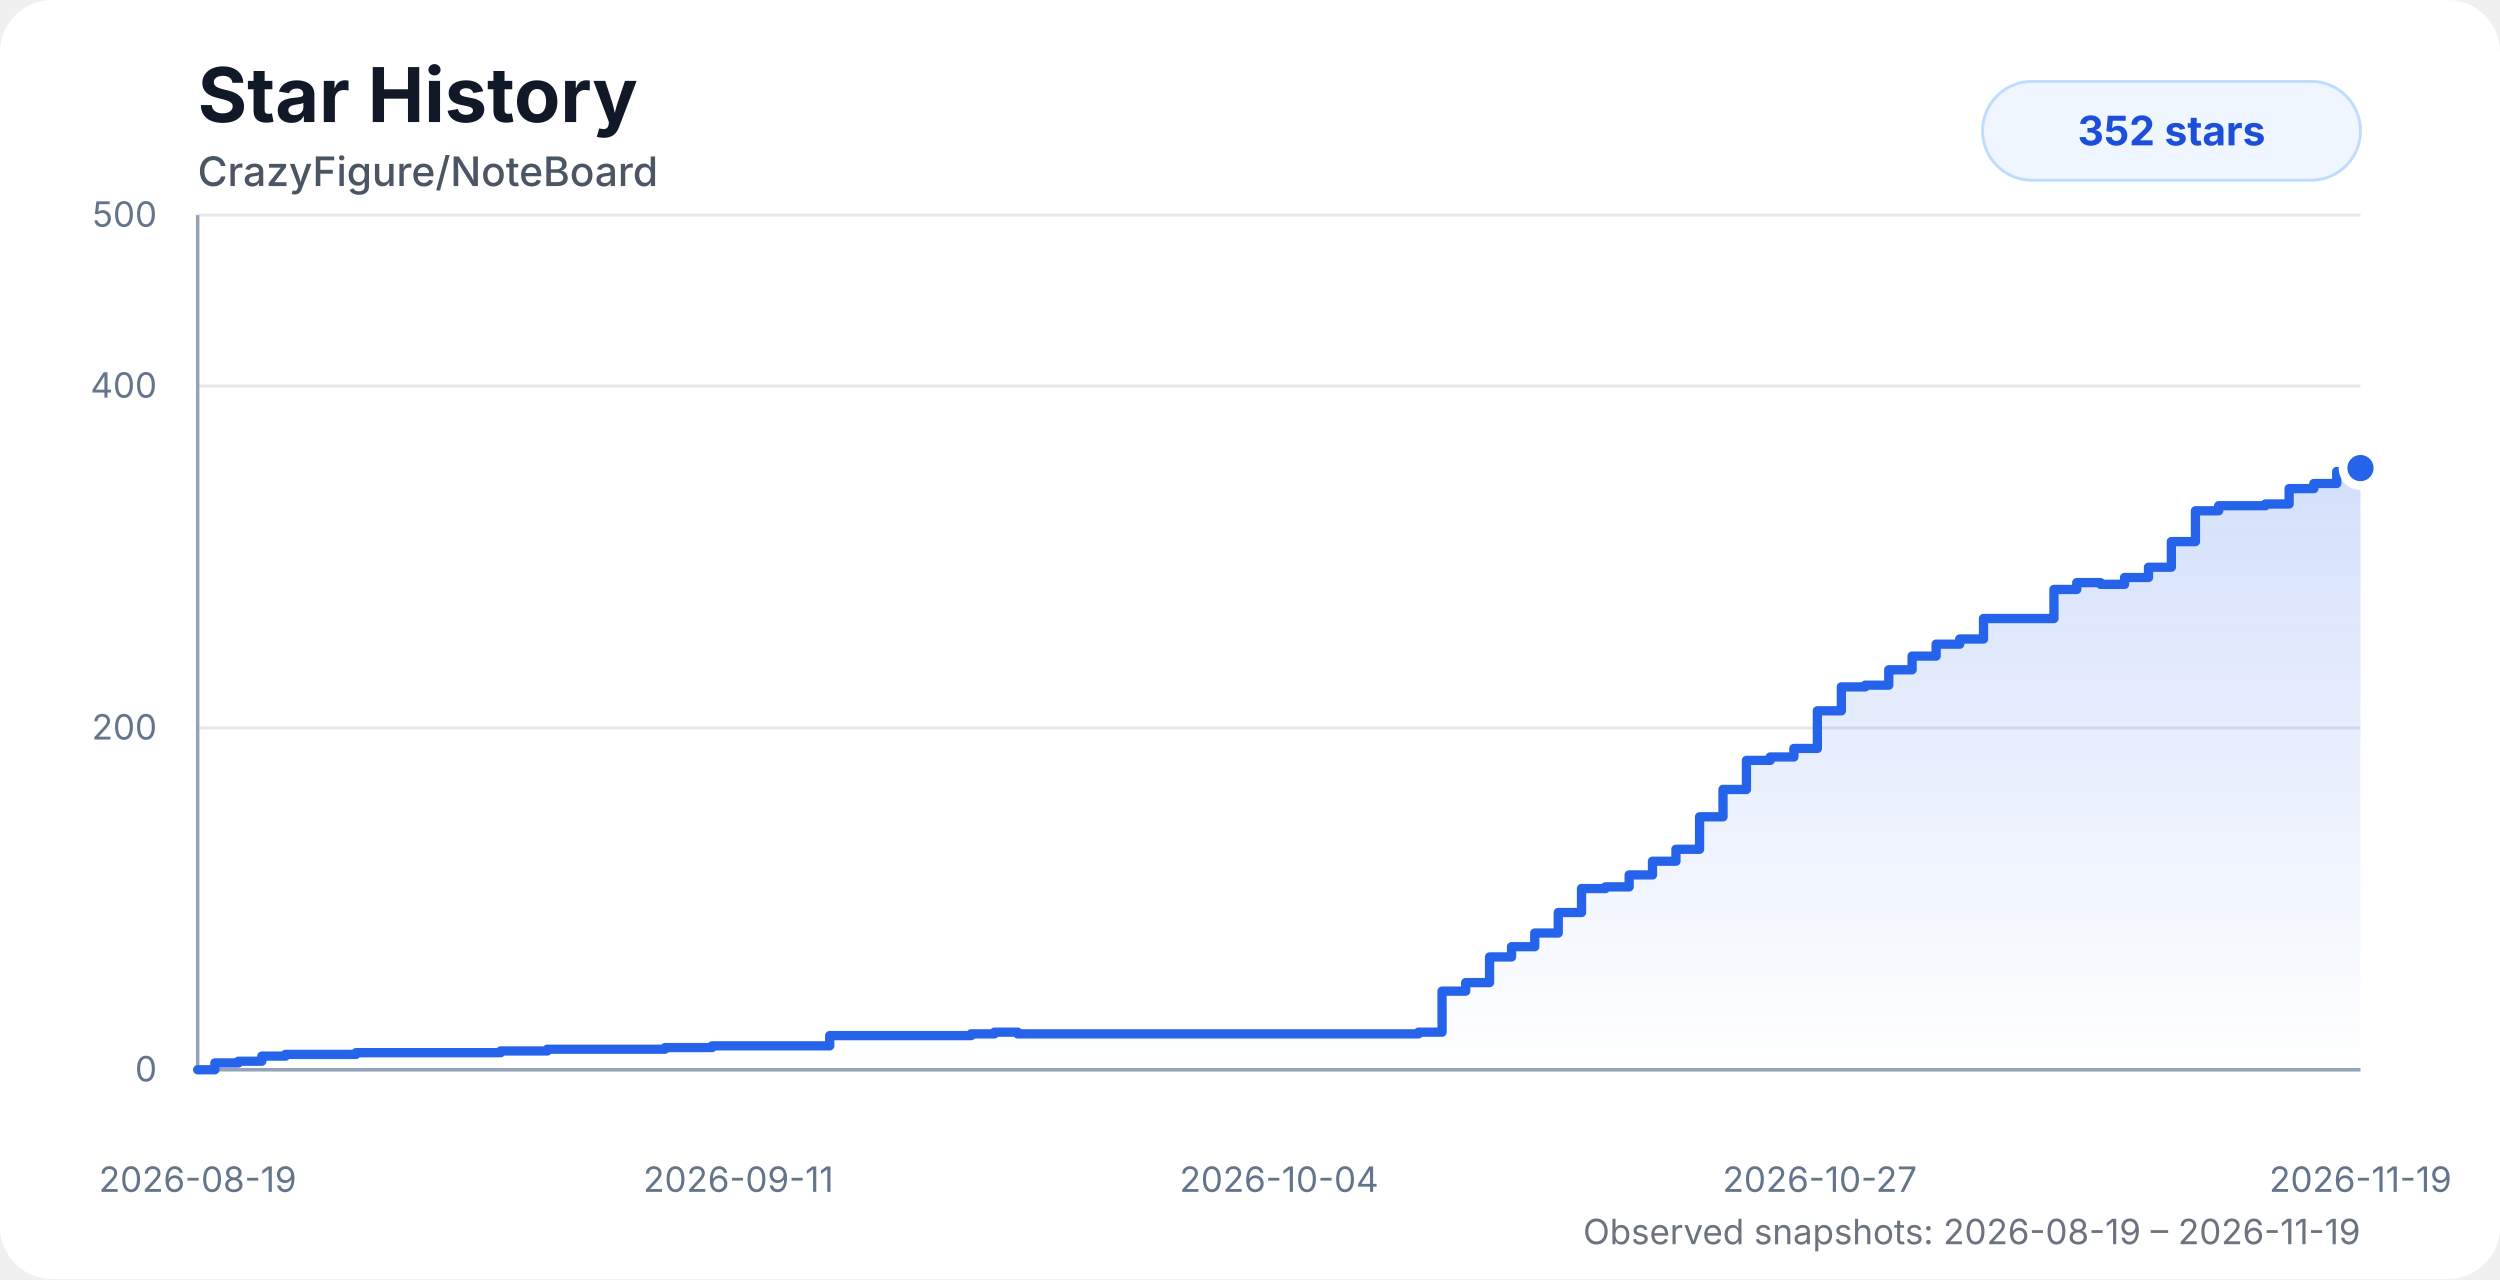
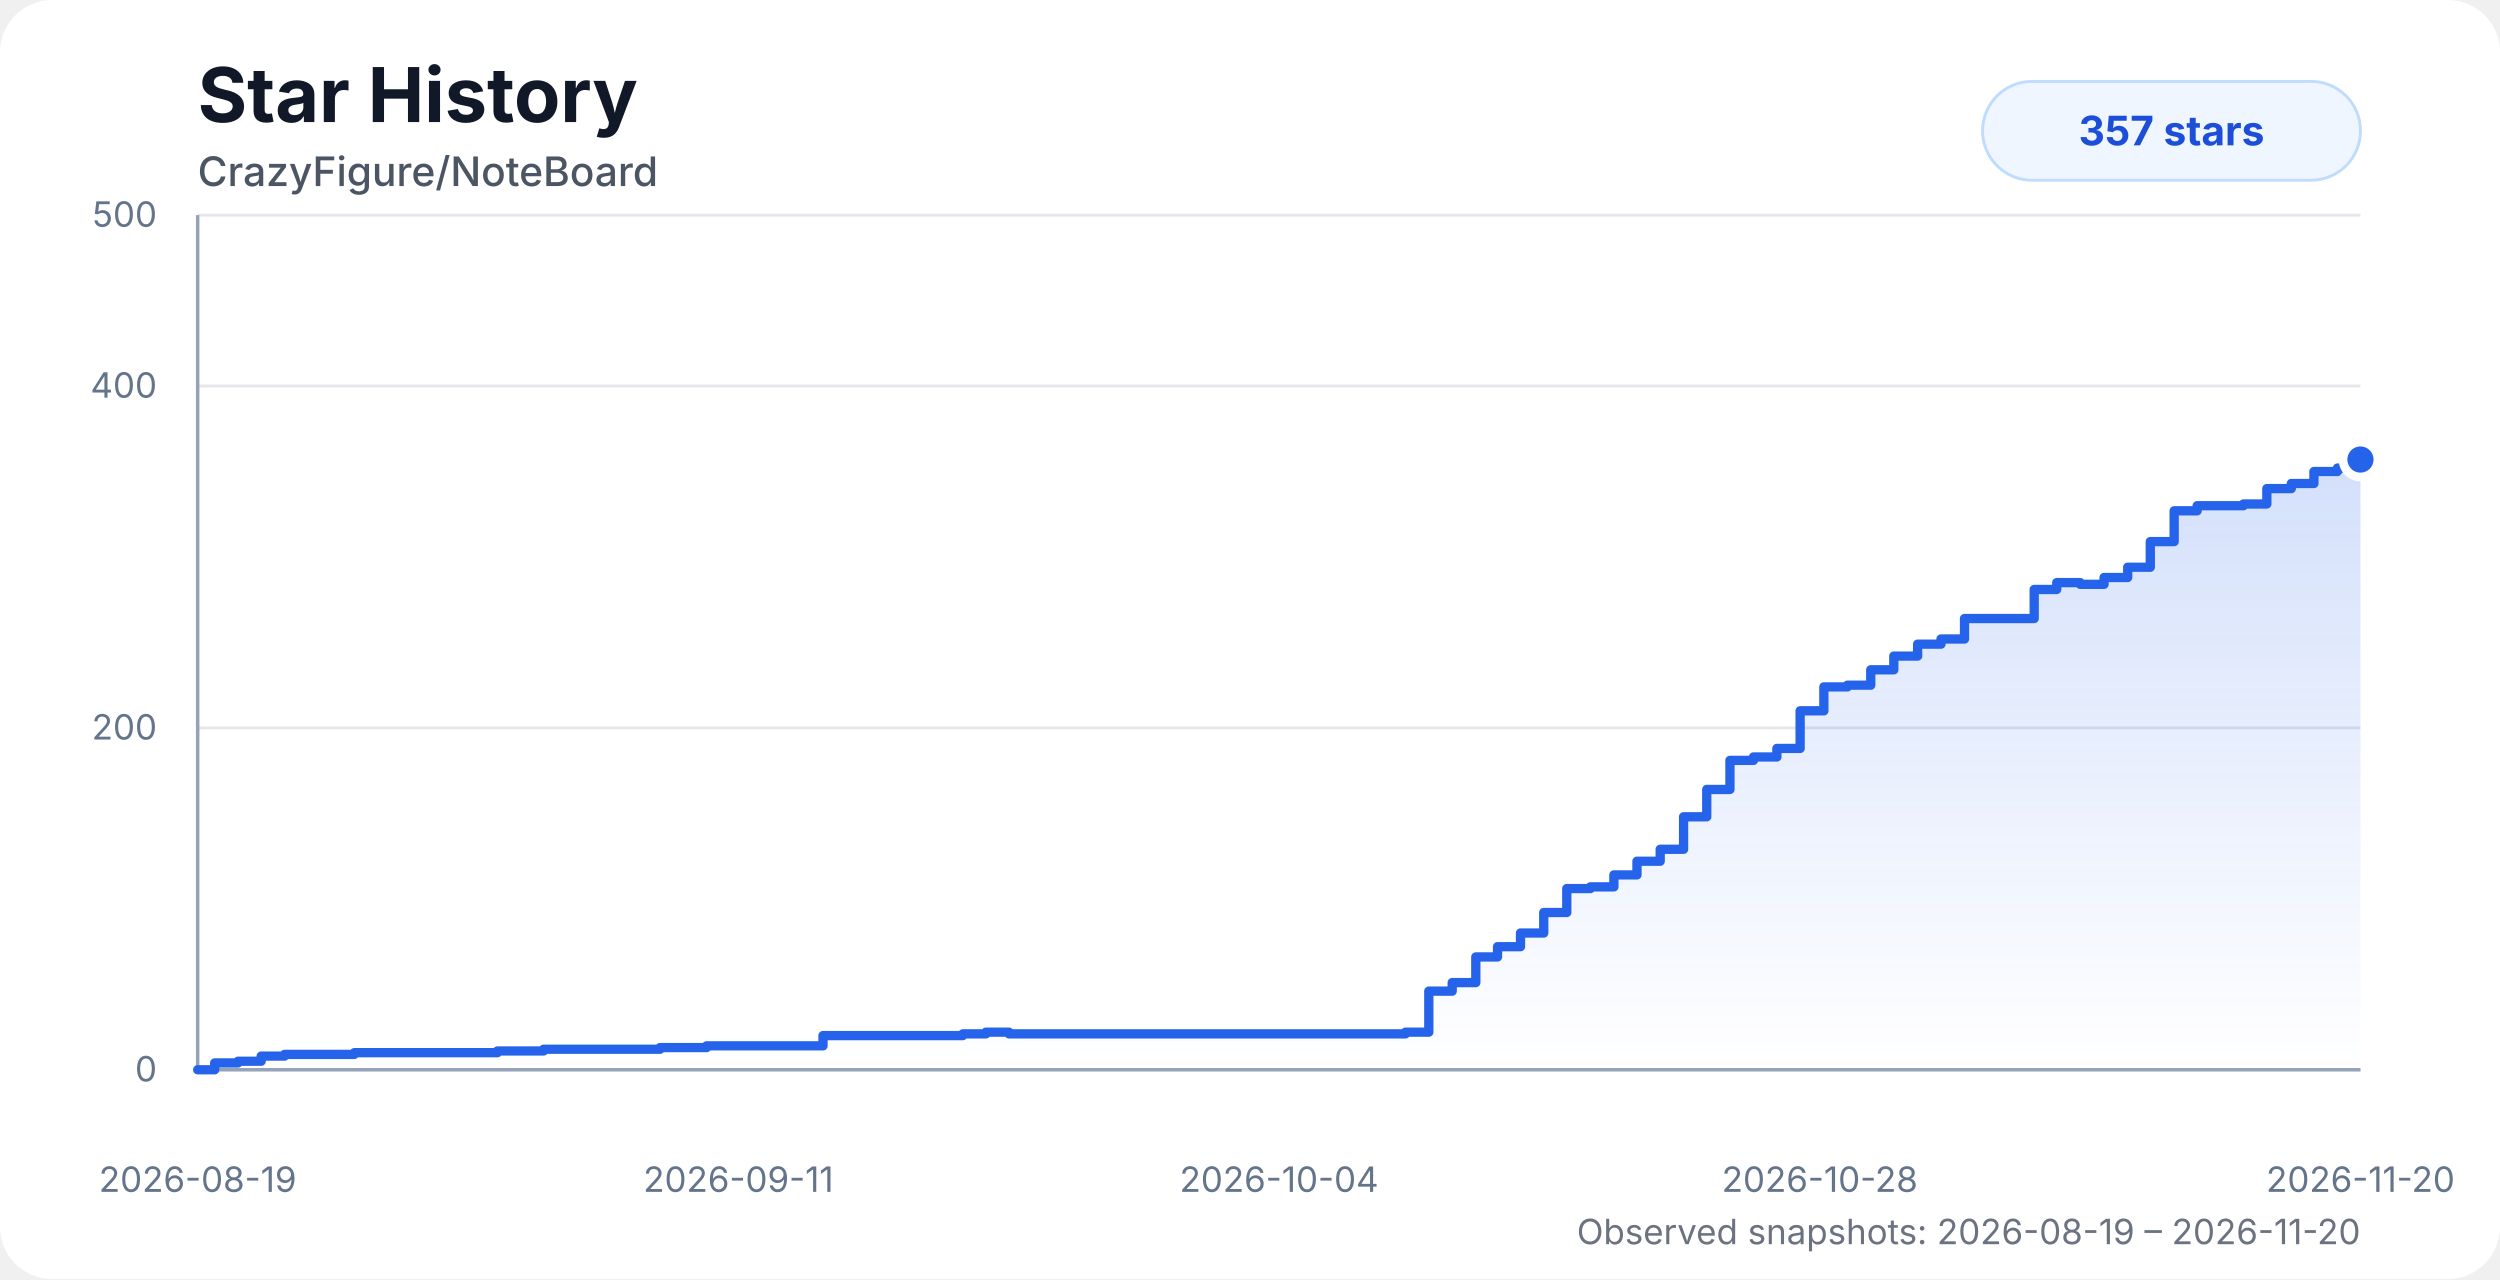
<svg xmlns="http://www.w3.org/2000/svg" width="860" height="440" viewBox="0 0 860 440" role="img" aria-labelledby="title desc">
  <style>
    .chart-bg { fill: #ffffff; }
    .title { fill: #111827; font: 700 26px system-ui, -apple-system, BlinkMacSystemFont, "Segoe UI", sans-serif; }
    .subtitle { fill: #4b5563; font: 500 14px system-ui, -apple-system, BlinkMacSystemFont, "Segoe UI", sans-serif; }
    .axis-label { fill: #64748b; font: 12px system-ui, -apple-system, BlinkMacSystemFont, "Segoe UI", sans-serif; }
    .grid { stroke: #e5e7eb; stroke-width: 1; }
    .axis { stroke: #94a3b8; stroke-width: 1.2; }
    .area { fill: url(#starGradient); opacity: 0.28; }
    .line { fill: none; stroke: #2563eb; stroke-width: 3.2; stroke-linecap: round; stroke-linejoin: round; }
    .dot { fill: #2563eb; stroke: #ffffff; stroke-width: 3; }
    .badge { fill: #eff6ff; stroke: #bfdbfe; }
    .badge-text { fill: #1d4ed8; font: 700 14px system-ui, -apple-system, BlinkMacSystemFont, "Segoe UI", sans-serif; }
    .status { fill: #6b7280; font: 12px system-ui, -apple-system, BlinkMacSystemFont, "Segoe UI", sans-serif; }
    @media (prefers-color-scheme: dark) {
      .chart-bg { fill: #0d1117; }
      .title { fill: #f8fafc; }
      .subtitle { fill: #cbd5e1; }
      .axis-label { fill: #94a3b8; }
      .grid { stroke: #1f2937; }
      .axis { stroke: #475569; }
      .dot { stroke: #0d1117; }
      .badge { fill: #172554; stroke: #1d4ed8; }
      .badge-text { fill: #bfdbfe; }
      .status { fill: #94a3b8; }
    }
  </style>
  <defs>
    <linearGradient id="starGradient" x1="0" x2="0" y1="0" y2="1">
      <stop offset="0%" stop-color="#2563eb" stop-opacity="0.72" />
      <stop offset="100%" stop-color="#2563eb" stop-opacity="0" />
    </linearGradient>
  </defs>
  <rect class="chart-bg" width="860" height="440" rx="18" />
  <text class="title" x="68" y="42">Star History</text>
  <text class="subtitle" x="68" y="64">CrazyFigure/NoteBoard</text>
  <g>
    <line class="grid" x1="68" y1="368" x2="812" y2="368" />
    <line class="grid" x1="68" y1="250.4" x2="812" y2="250.4" />
    <line class="grid" x1="68" y1="132.8" x2="812" y2="132.8" />
    <line class="grid" x1="68" y1="74" x2="812" y2="74" />
    <line class="axis" x1="68" y1="74" x2="68" y2="368" />
    <line class="axis" x1="68" y1="368" x2="812" y2="368" />
    <text class="axis-label" x="54" y="372" text-anchor="end">0</text>
    <text class="axis-label" x="54" y="254.4" text-anchor="end">200</text>
    <text class="axis-label" x="54" y="136.8" text-anchor="end">400</text>
    <text class="axis-label" x="54" y="78" text-anchor="end">500</text>
    <text class="axis-label" x="68" y="410" text-anchor="middle">2026-08-19</text>
    <text class="axis-label" x="254" y="410" text-anchor="middle">2026-09-11</text>
    <text class="axis-label" x="440" y="410" text-anchor="middle">2026-10-04</text>
-     <text class="axis-label" x="626" y="410" text-anchor="middle">2026-10-27</text>
-     <text class="axis-label" x="812" y="410" text-anchor="middle">2026-11-19</text>
+     <text class="axis-label" x="626" y="410" text-anchor="middle">2026-10-28</text>
+     <text class="axis-label" x="812" y="410" text-anchor="middle">2026-11-20</text>
  </g>
-   <path class="area" d="M 68 368 H 68 V 368 H 73.91 V 365.65 H 82.03 V 365.06 H 90.07 V 363.3 H 98.21 V 362.71 H 106.3 V 362.71 H 114.35 V 362.71 H 122.48 V 362.12 H 133.45 V 362.12 H 142.12 V 362.12 H 148.51 V 362.12 H 156.23 V 362.12 H 164.41 V 362.12 H 172.23 V 361.53 H 180.2 V 361.53 H 188.28 V 360.94 H 196.4 V 360.94 H 204.43 V 360.94 H 212.59 V 360.94 H 220.72 V 360.94 H 228.75 V 360.36 H 236.86 V 360.36 H 244.94 V 359.77 H 253.04 V 359.77 H 261.06 V 359.77 H 269.28 V 359.77 H 277.42 V 359.77 H 285.42 V 356.24 H 293.5 V 356.24 H 301.6 V 356.24 H 309.63 V 356.24 H 317.71 V 356.24 H 325.94 V 356.24 H 334.06 V 355.65 H 342.08 V 355.06 H 350.08 V 355.65 H 358.22 V 355.65 H 366.29 V 355.65 H 374.38 V 355.65 H 382.62 V 355.65 H 390.84 V 355.65 H 398.92 V 355.65 H 406.95 V 355.65 H 415.17 V 355.65 H 423.2 V 355.65 H 431.14 V 355.65 H 439.35 V 355.65 H 447.5 V 355.65 H 455.74 V 355.65 H 463.72 V 355.65 H 471.88 V 355.65 H 479.95 V 355.65 H 487.97 V 355.06 H 496.07 V 340.95 H 504.21 V 338.01 H 512.41 V 329.19 H 519.97 V 325.66 H 527.95 V 320.96 H 536.04 V 313.9 H 544.04 V 305.67 H 552.26 V 305.08 H 560.43 V 300.97 H 568.45 V 296.26 H 576.53 V 292.15 H 584.65 V 280.98 H 592.71 V 271.57 H 600.77 V 261.57 H 608.96 V 260.4 H 617.1 V 257.46 H 625.17 V 244.52 H 633.43 V 236.29 H 641.63 V 235.7 H 649.73 V 230.41 H 657.76 V 225.7 H 666.03 V 221.59 H 674.15 V 219.82 H 682.33 V 212.77 H 690.27 V 212.77 H 706.56 V 202.77 H 714.41 V 200.42 H 722.57 V 201.01 H 730.86 V 198.66 H 739.08 V 195.13 H 746.94 V 186.31 H 755.23 V 175.72 H 763.22 V 173.96 H 771.15 V 173.96 H 779.33 V 173.37 H 787.46 V 168.08 H 795.97 V 166.32 H 803.83 V 162.2 H 812 V 161.02 L 812 368 L 68 368 Z" />
-   <path class="line" d="M 68 368 H 68 V 368 H 73.91 V 365.65 H 82.03 V 365.06 H 90.07 V 363.3 H 98.21 V 362.71 H 106.3 V 362.71 H 114.35 V 362.71 H 122.48 V 362.12 H 133.45 V 362.12 H 142.12 V 362.12 H 148.51 V 362.12 H 156.23 V 362.12 H 164.41 V 362.12 H 172.23 V 361.53 H 180.2 V 361.53 H 188.28 V 360.94 H 196.4 V 360.94 H 204.43 V 360.94 H 212.59 V 360.94 H 220.72 V 360.94 H 228.75 V 360.36 H 236.86 V 360.36 H 244.94 V 359.77 H 253.04 V 359.77 H 261.06 V 359.77 H 269.28 V 359.77 H 277.42 V 359.77 H 285.42 V 356.24 H 293.5 V 356.24 H 301.6 V 356.24 H 309.63 V 356.24 H 317.71 V 356.24 H 325.94 V 356.24 H 334.06 V 355.65 H 342.08 V 355.06 H 350.08 V 355.65 H 358.22 V 355.65 H 366.29 V 355.65 H 374.38 V 355.65 H 382.62 V 355.65 H 390.84 V 355.65 H 398.92 V 355.65 H 406.95 V 355.65 H 415.17 V 355.65 H 423.2 V 355.65 H 431.14 V 355.65 H 439.35 V 355.65 H 447.5 V 355.65 H 455.74 V 355.65 H 463.72 V 355.65 H 471.88 V 355.65 H 479.95 V 355.65 H 487.97 V 355.06 H 496.07 V 340.95 H 504.21 V 338.01 H 512.41 V 329.19 H 519.97 V 325.66 H 527.95 V 320.96 H 536.04 V 313.9 H 544.04 V 305.67 H 552.26 V 305.08 H 560.43 V 300.97 H 568.45 V 296.26 H 576.53 V 292.15 H 584.65 V 280.98 H 592.71 V 271.57 H 600.77 V 261.57 H 608.96 V 260.4 H 617.1 V 257.46 H 625.17 V 244.52 H 633.43 V 236.29 H 641.63 V 235.7 H 649.73 V 230.41 H 657.76 V 225.7 H 666.03 V 221.59 H 674.15 V 219.82 H 682.33 V 212.77 H 690.27 V 212.77 H 706.56 V 202.77 H 714.41 V 200.42 H 722.57 V 201.01 H 730.86 V 198.66 H 739.08 V 195.13 H 746.94 V 186.31 H 755.23 V 175.72 H 763.22 V 173.96 H 771.15 V 173.96 H 779.33 V 173.37 H 787.46 V 168.08 H 795.97 V 166.32 H 803.83 V 162.2 H 812 V 161.02" />
-   <circle class="dot" cx="812" cy="161.02" r="6" />
+   <path class="area" d="M 68 368 H 68 V 368 H 73.85 V 365.65 H 81.88 V 365.06 H 89.84 V 363.3 H 97.89 V 362.71 H 105.89 V 362.71 H 113.86 V 362.71 H 121.9 V 362.12 H 132.76 V 362.12 H 141.33 V 362.12 H 147.65 V 362.12 H 155.29 V 362.12 H 163.38 V 362.12 H 171.12 V 361.53 H 179 V 361.53 H 186.99 V 360.94 H 195.03 V 360.94 H 202.98 V 360.94 H 211.05 V 360.94 H 219.09 V 360.94 H 227.04 V 360.36 H 235.06 V 360.36 H 243.06 V 359.77 H 251.07 V 359.77 H 259.01 V 359.77 H 267.14 V 359.77 H 275.19 V 359.77 H 283.11 V 356.24 H 291.09 V 356.24 H 299.11 V 356.24 H 307.05 V 356.24 H 315.05 V 356.24 H 323.19 V 356.24 H 331.22 V 355.65 H 339.16 V 355.06 H 347.08 V 355.65 H 355.13 V 355.65 H 363.11 V 355.65 H 371.11 V 355.65 H 379.27 V 355.65 H 387.4 V 355.65 H 395.39 V 355.65 H 403.34 V 355.65 H 411.47 V 355.65 H 419.41 V 355.65 H 427.27 V 355.65 H 435.4 V 355.65 H 443.46 V 355.65 H 451.61 V 355.65 H 459.5 V 355.65 H 467.58 V 355.65 H 475.56 V 355.65 H 483.49 V 355.06 H 491.51 V 340.95 H 499.56 V 338.01 H 507.68 V 329.19 H 515.15 V 325.66 H 523.05 V 320.96 H 531.05 V 313.9 H 538.97 V 305.67 H 547.1 V 305.08 H 555.18 V 300.97 H 563.12 V 296.26 H 571.11 V 292.15 H 579.15 V 280.98 H 587.12 V 271.57 H 595.1 V 261.57 H 603.2 V 260.4 H 611.25 V 257.46 H 619.24 V 244.52 H 627.41 V 236.29 H 635.52 V 235.7 H 643.54 V 230.41 H 651.47 V 225.7 H 659.66 V 221.59 H 667.7 V 219.82 H 675.79 V 212.77 H 683.64 V 212.77 H 699.76 V 202.77 H 707.52 V 200.42 H 715.59 V 201.01 H 723.8 V 198.66 H 731.93 V 195.13 H 739.7 V 186.31 H 747.91 V 175.72 H 755.82 V 173.96 H 763.66 V 173.96 H 771.75 V 173.37 H 779.79 V 168.08 H 788.21 V 166.32 H 795.99 V 162.2 H 804.07 V 161.02 H 812 V 158.08 L 812 368 L 68 368 Z" />
+   <path class="line" d="M 68 368 H 68 V 368 H 73.85 V 365.65 H 81.88 V 365.06 H 89.84 V 363.3 H 97.89 V 362.71 H 105.89 V 362.71 H 113.86 V 362.71 H 121.9 V 362.12 H 132.76 V 362.12 H 141.33 V 362.12 H 147.65 V 362.12 H 155.29 V 362.12 H 163.38 V 362.12 H 171.12 V 361.53 H 179 V 361.53 H 186.99 V 360.94 H 195.03 V 360.94 H 202.98 V 360.94 H 211.05 V 360.94 H 219.09 V 360.94 H 227.04 V 360.36 H 235.06 V 360.36 H 243.06 V 359.77 H 251.07 V 359.77 H 259.01 V 359.77 H 267.14 V 359.77 H 275.19 V 359.77 H 283.11 V 356.24 H 291.09 V 356.24 H 299.11 V 356.24 H 307.05 V 356.24 H 315.05 V 356.24 H 323.19 V 356.24 H 331.22 V 355.65 H 339.16 V 355.06 H 347.08 V 355.65 H 355.13 V 355.65 H 363.11 V 355.65 H 371.11 V 355.65 H 379.27 V 355.65 H 387.4 V 355.65 H 395.39 V 355.65 H 403.34 V 355.65 H 411.47 V 355.65 H 419.41 V 355.65 H 427.27 V 355.65 H 435.4 V 355.65 H 443.46 V 355.65 H 451.61 V 355.65 H 459.5 V 355.65 H 467.58 V 355.65 H 475.56 V 355.65 H 483.49 V 355.06 H 491.51 V 340.95 H 499.56 V 338.01 H 507.68 V 329.19 H 515.15 V 325.66 H 523.05 V 320.96 H 531.05 V 313.9 H 538.97 V 305.67 H 547.1 V 305.08 H 555.18 V 300.97 H 563.12 V 296.26 H 571.11 V 292.15 H 579.15 V 280.98 H 587.12 V 271.57 H 595.1 V 261.57 H 603.2 V 260.4 H 611.25 V 257.46 H 619.24 V 244.52 H 627.41 V 236.29 H 635.52 V 235.7 H 643.54 V 230.41 H 651.47 V 225.7 H 659.66 V 221.59 H 667.7 V 219.82 H 675.79 V 212.77 H 683.64 V 212.77 H 699.76 V 202.77 H 707.52 V 200.42 H 715.59 V 201.01 H 723.8 V 198.66 H 731.93 V 195.13 H 739.7 V 186.31 H 747.91 V 175.72 H 755.82 V 173.96 H 763.66 V 173.96 H 771.75 V 173.37 H 779.79 V 168.08 H 788.21 V 166.32 H 795.99 V 162.2 H 804.07 V 161.02 H 812 V 158.08" />
+   <circle class="dot" cx="812" cy="158.08" r="6" />
  <rect class="badge" x="682" y="28" width="130" height="34" rx="17" />
-   <text class="badge-text" x="747" y="50" text-anchor="middle">352 stars</text>
-   <text class="status" x="812" y="428" text-anchor="end">Observed snapshots: 2026-08-19 – 2026-11-19</text>
+   <text class="badge-text" x="747" y="50" text-anchor="middle">357 stars</text>
+   <text class="status" x="812" y="428" text-anchor="end">Observed snapshots: 2026-08-19 – 2026-11-20</text>
</svg>
